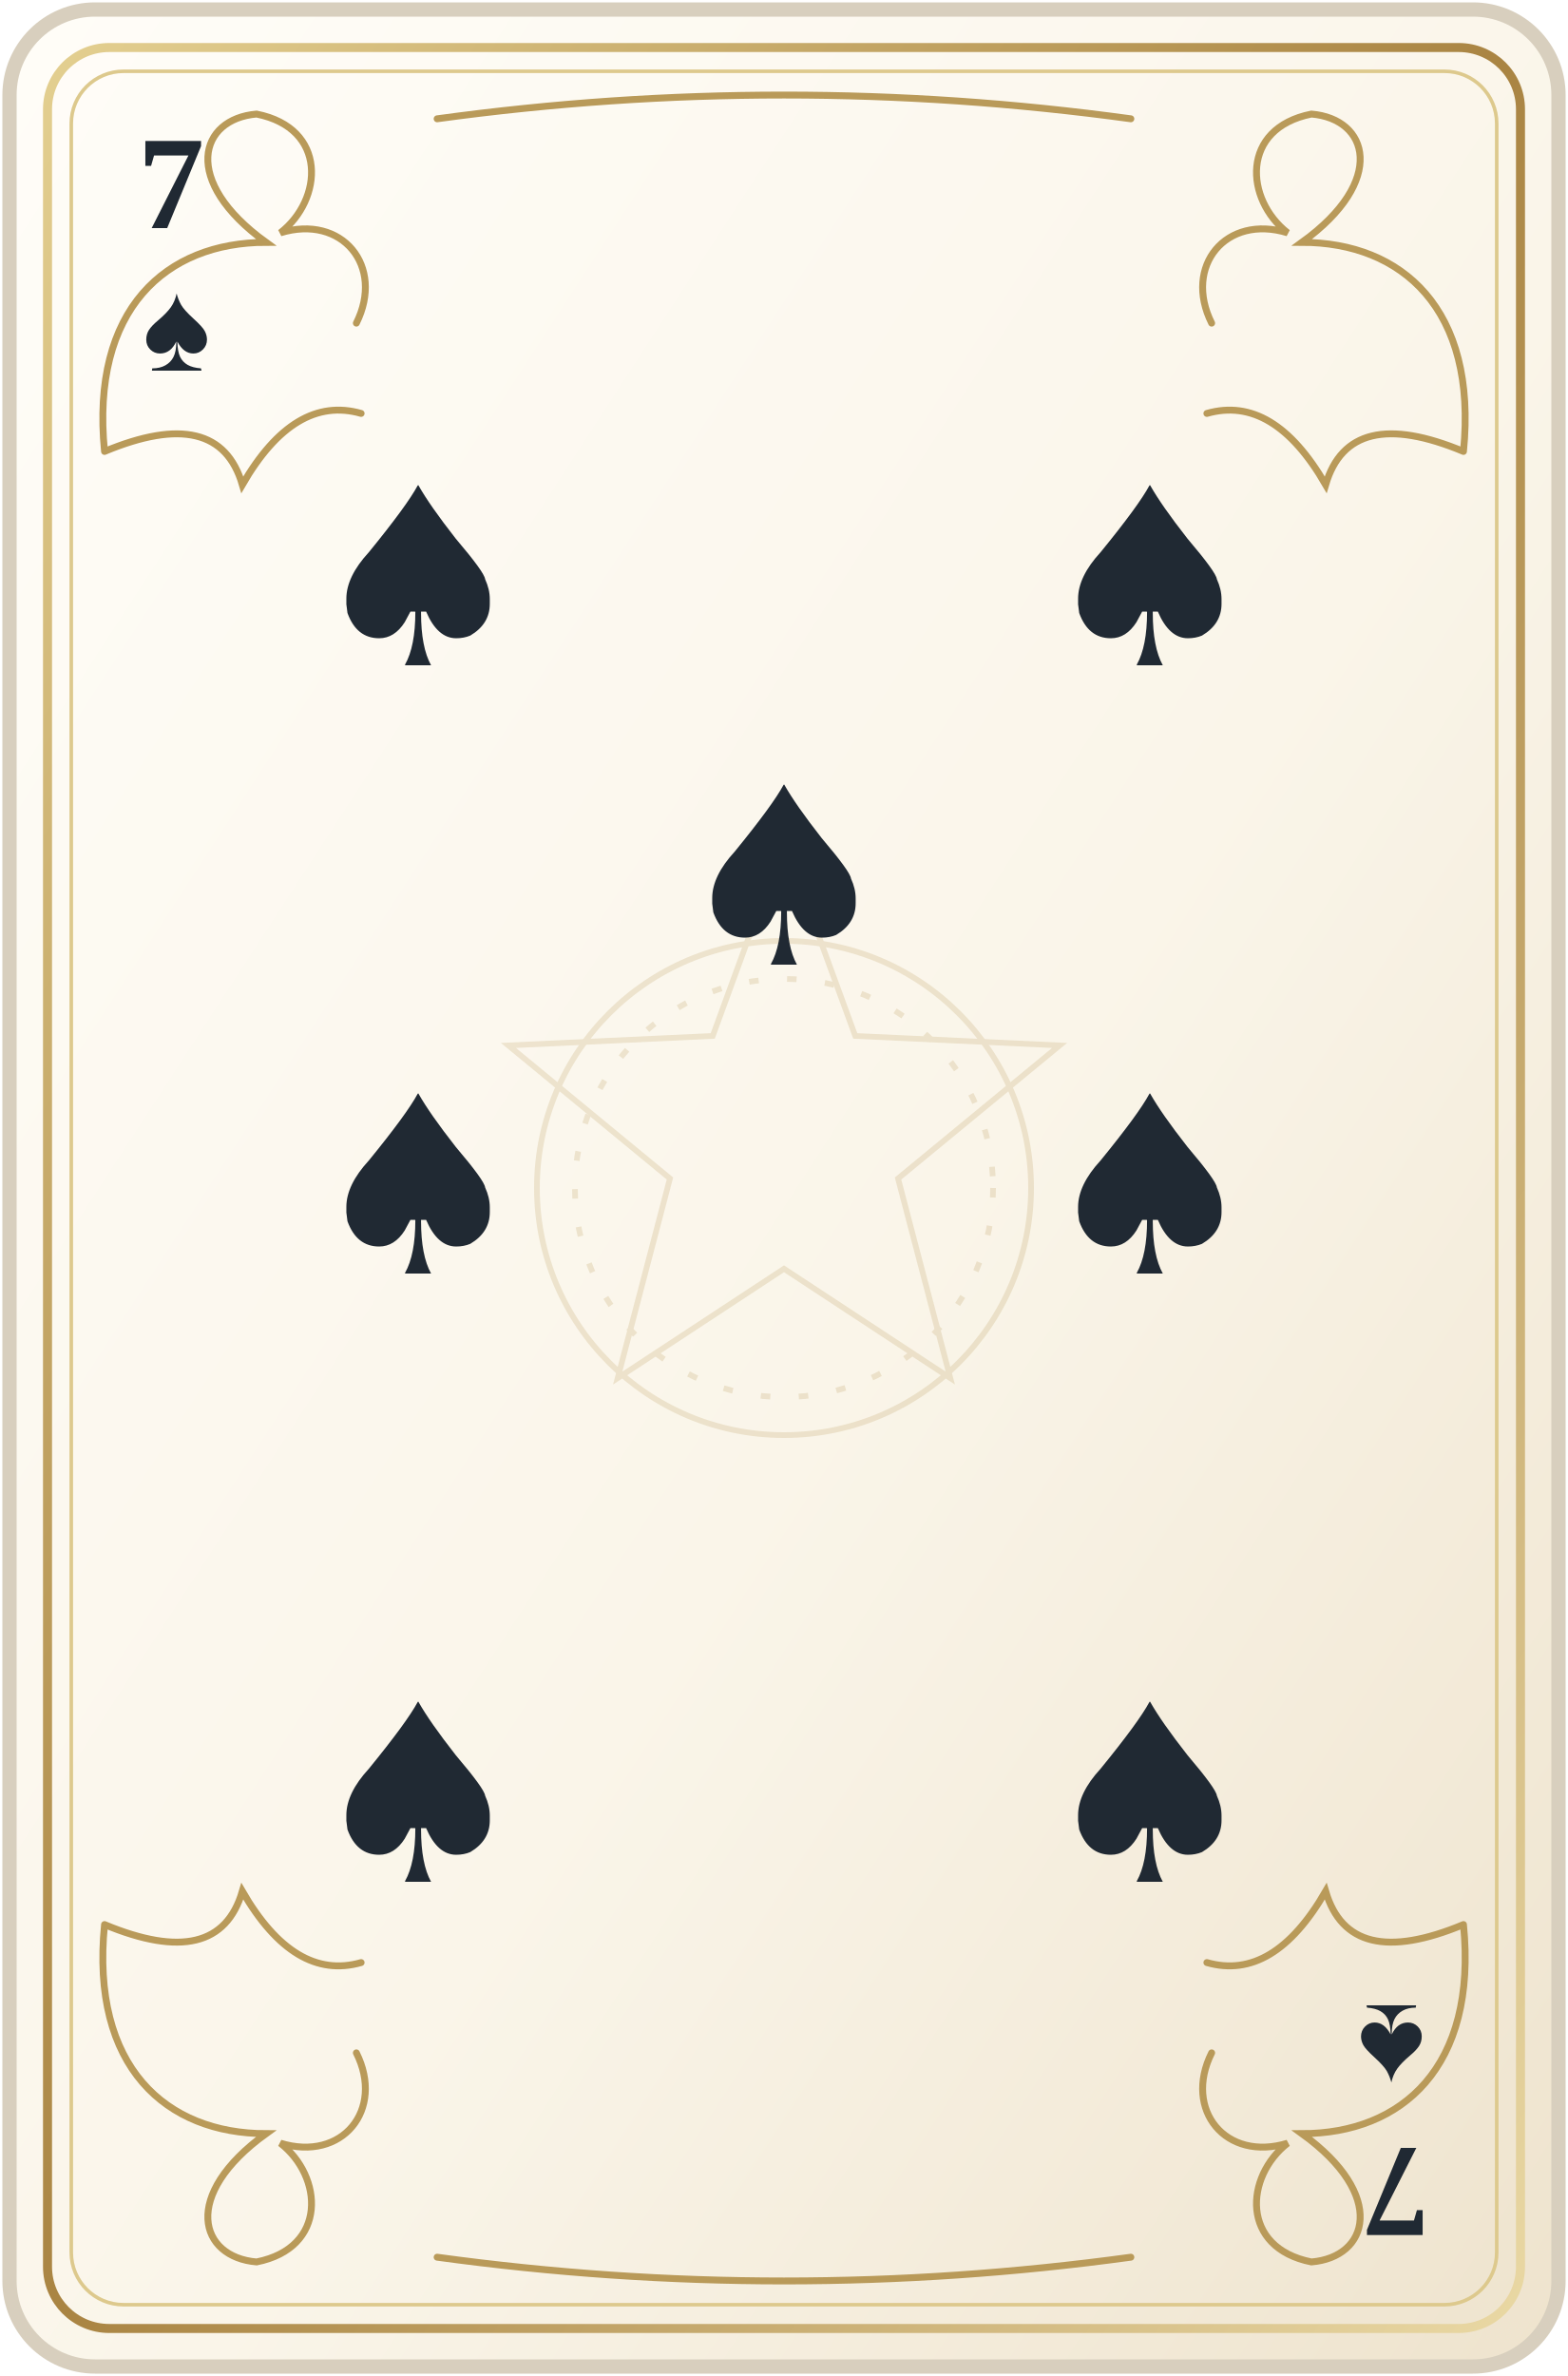
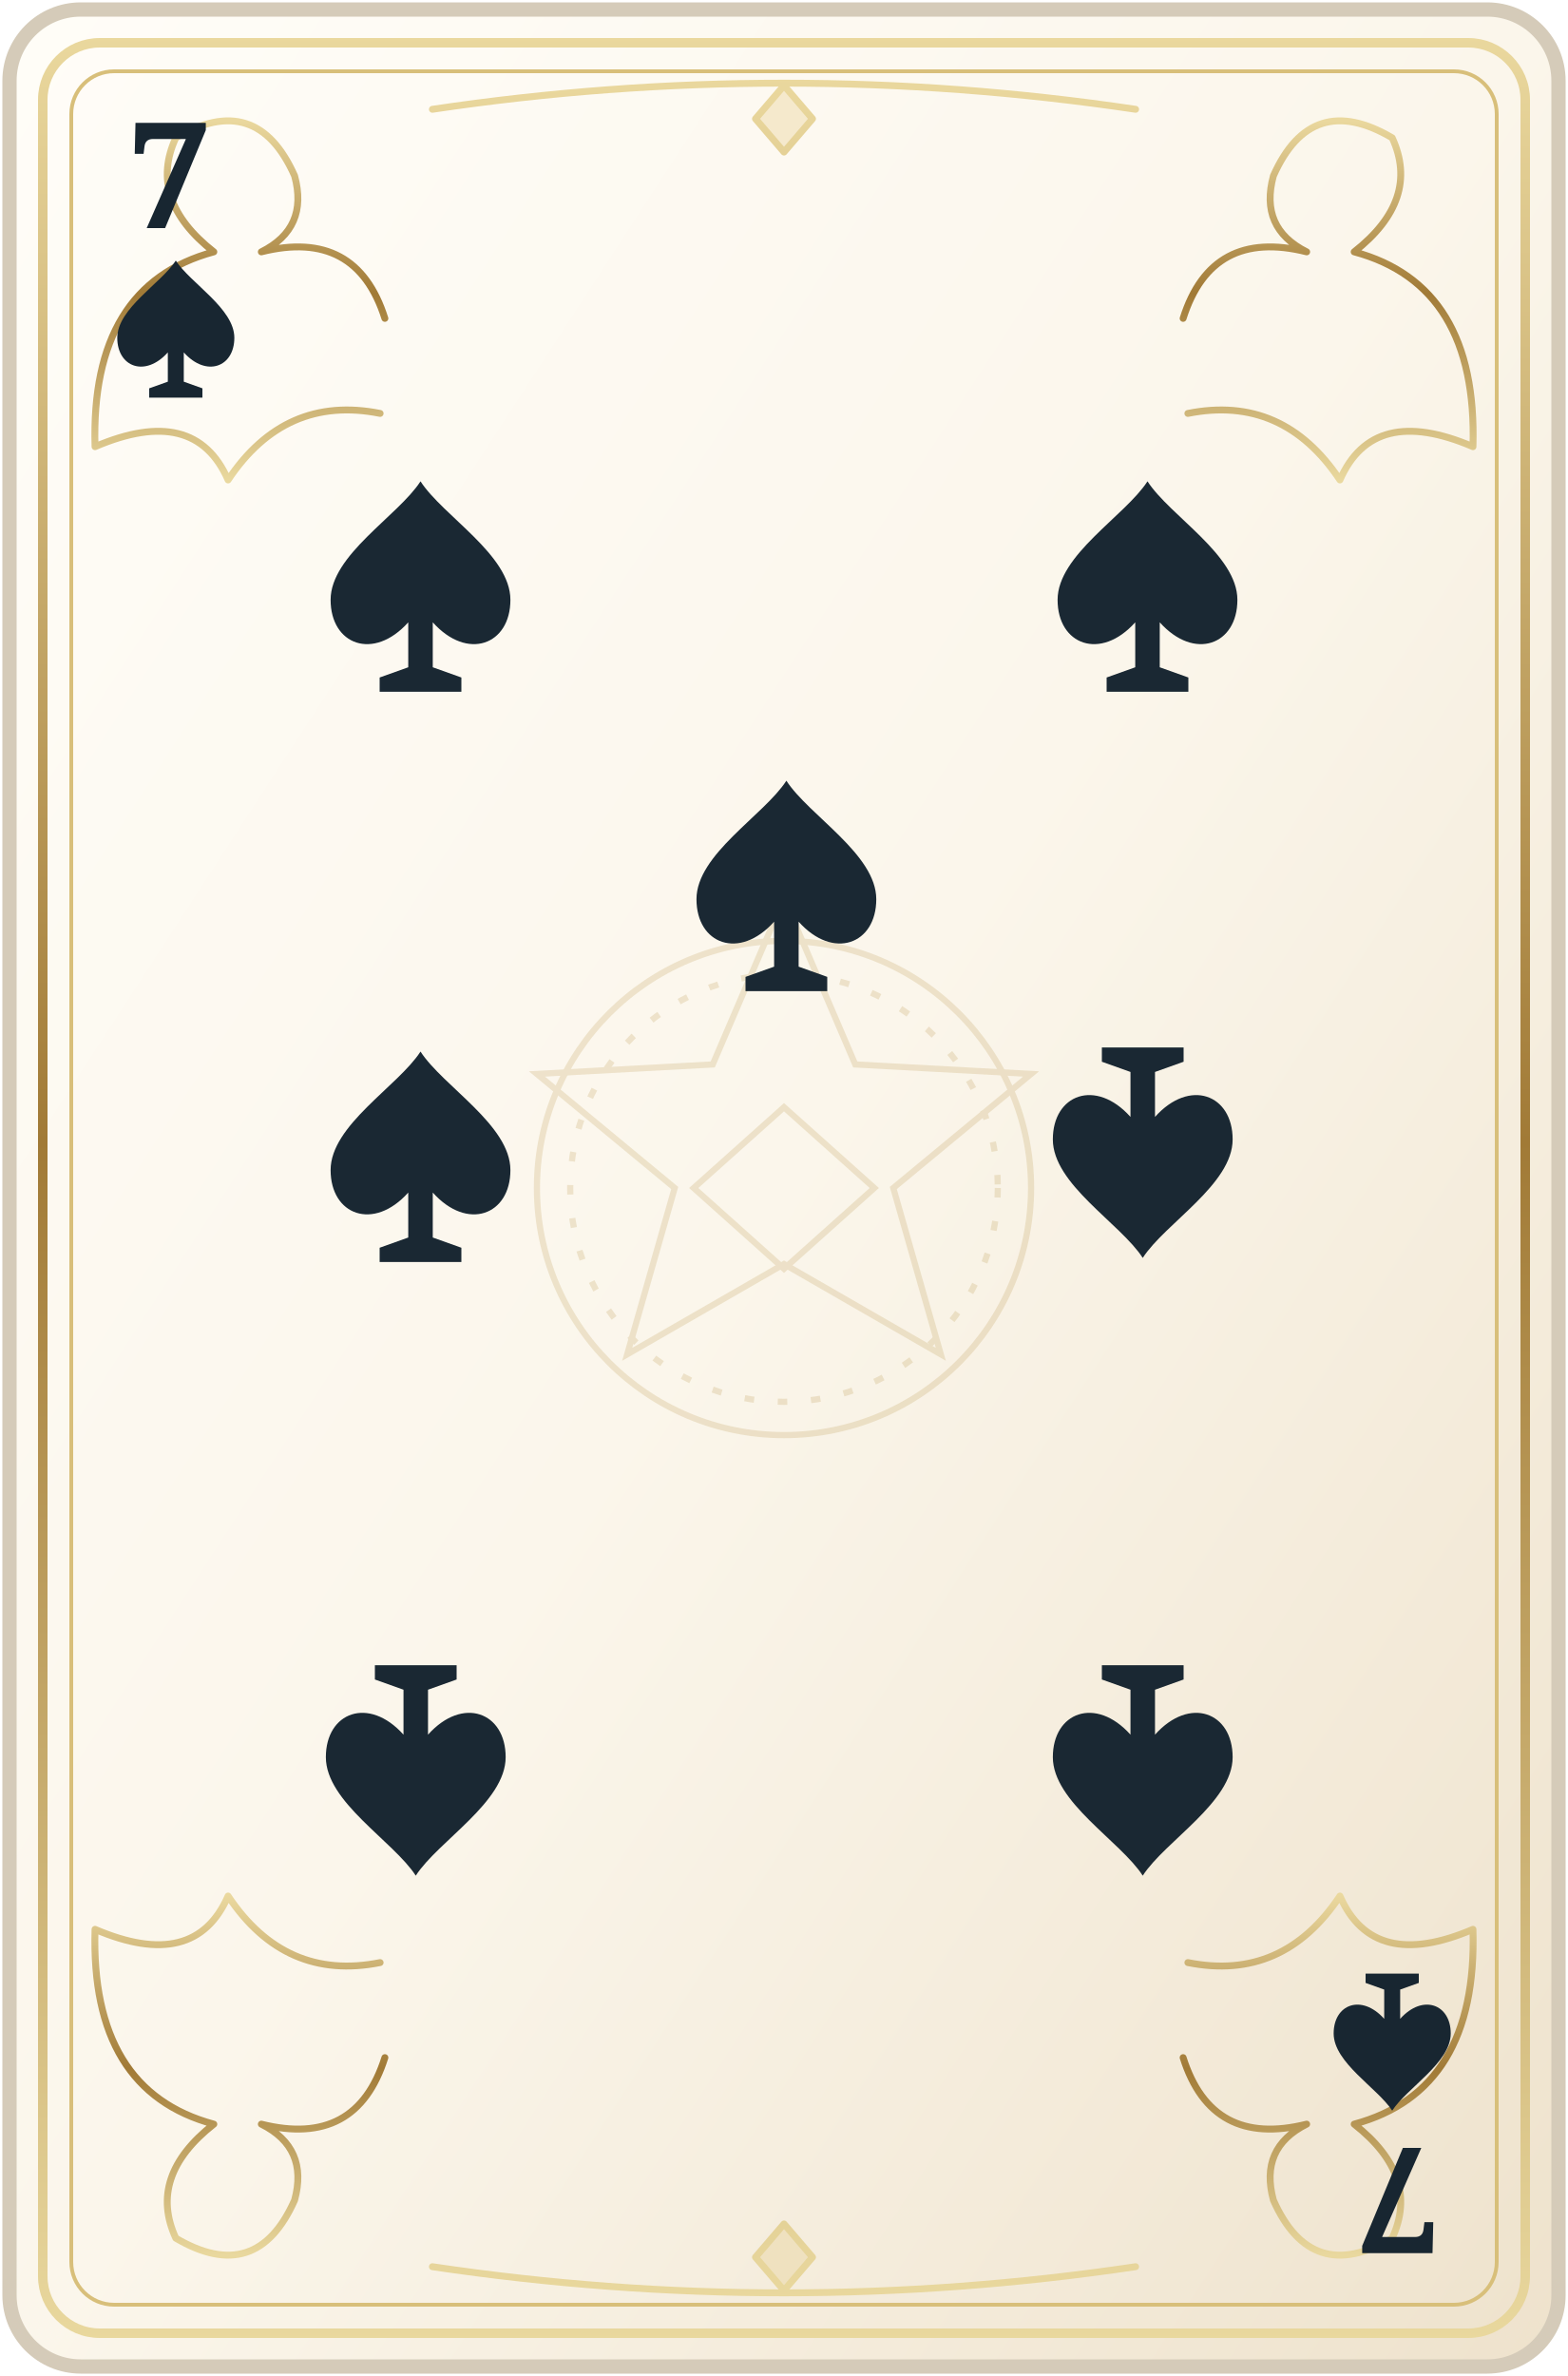
<svg xmlns="http://www.w3.org/2000/svg" width="330" height="500" viewBox="0 0 330 500">
  <defs>
    <linearGradient id="paper" x1="0" y1="0" x2="1" y2="1">
      <stop stop-color="#fffdf8" />
-       <stop offset=".56" stop-color="#faf5e9" />
-       <stop offset="1" stop-color="#eee3cd" />
+       <stop offset=".50" stop-color="#fbf6eb" />
+       <stop offset="1" stop-color="#eee2cc" />
    </linearGradient>
-     <linearGradient id="gold" x1="0" y1="0" x2="1" y2="1">
-       <stop stop-color="#e4d091" />
-       <stop offset=".5" stop-color="#a98442" />
-       <stop offset="1" stop-color="#ead9a5" />
+     <linearGradient id="goldLine" x1="0" y1="0" x2="0" y2="1">
+       <stop stop-color="#ead89e" />
+       <stop offset=".48" stop-color="#a17a36" />
+       <stop offset="1" stop-color="#e9d89e" />
+     </linearGradient>
+     <linearGradient id="costume" x1="0" y1="0" x2="1" y2="1">
+       <stop stop-color="#6788a1" />
+       <stop offset=".45" stop-color="#263d55" />
+       <stop offset="1" stop-color="#17232b" />
    </linearGradient>
  </defs>
-   <rect x="2" y="2" width="326" height="496" rx="18" fill="url(#paper)" stroke="#d8cfbe" stroke-width="3" />
-   <rect x="10" y="10" width="310" height="480" rx="13" fill="none" stroke="url(#gold)" stroke-width="1.9" />
-   <rect x="15" y="15" width="300" height="470" rx="11" fill="none" stroke="#ddc98d" stroke-width=".75" />
-   <g fill="none" stroke="#b99a59" stroke-width="1.45" stroke-linecap="round">
-     <path d="M22 95 C19 65 35 51 56 51 C38 38 42 25 54 24 C69 27 68 42 59 49 C72 45 81 56 75 68 M22 95 Q46 85 51 102 Q62 83 76 87" />
-     <path d="M308 95 C311 65 295 51 274 51 C292 38 288 25 276 24 C261 27 262 42 271 49 C258 45 249 56 255 68 M308 95 Q284 85 279 102 Q268 83 254 87" />
-     <path d="M22 405 C19 435 35 449 56 449 C38 462 42 475 54 476 C69 473 68 458 59 451 C72 455 81 444 75 432 M22 405 Q46 415 51 398 Q62 417 76 413" />
-     <path d="M308 405 C311 435 295 449 274 449 C292 462 288 475 276 476 C261 473 262 458 271 451 C258 455 249 444 255 432 M308 405 Q284 415 279 398 Q268 417 254 413" />
-     <path d="M92 25 Q165 15 238 25 M92 475 Q165 485 238 475" />
+   <rect x="2" y="2" width="326" height="496" rx="15" fill="url(#paper)" stroke="#d5cbb9" stroke-width="3" />
+   <rect x="9" y="9" width="312" height="482" rx="12" fill="none" stroke="url(#goldLine)" stroke-width="2" />
+   <rect x="15" y="15" width="300" height="470" rx="9" fill="none" stroke="#d8bf7a" stroke-width=".8" />
+   <g fill="none" stroke="url(#goldLine)" stroke-width="1.45" stroke-linecap="round" stroke-linejoin="round">
+     <path d="M20 94 Q19 60 45 53 Q31 42 37 29 Q54 19 62 37 Q65 48 55 53 Q75 48 81 67 M20 94 Q41 85 48 101 Q60 83 80 87" />
+     <path d="M310 94 Q311 60 285 53 Q299 42 293 29 Q276 19 268 37 Q265 48 275 53 Q255 48 249 67 M310 94 Q289 85 282 101 Q270 83 250 87" />
+     <path d="M20 406 Q19 440 45 447 Q31 458 37 471 Q54 481 62 463 Q65 452 55 447 Q75 452 81 433 M20 406 Q41 415 48 399 Q60 417 80 413" />
+     <path d="M310 406 Q311 440 285 447 Q299 458 293 471 Q276 481 268 463 Q265 452 275 447 Q255 452 249 433 M310 406 Q289 415 282 399 Q270 417 250 413" />
+     <path d="M91 23 Q165 12 239 23 M91 477 Q165 488 239 477" />
+     <path d="M165 18 l6 7 -6 7 -6 -7z M165 468 l6 7 -6 7 -6 -7z" fill="#e4cc87" fill-opacity=".35" />
  </g>
-   <g font-family="Georgia,'Times New Roman',serif" font-weight="700" fill="#202933">
-     <text x="29" y="48" font-size="28">7</text>
-     <text x="30" y="78" font-size="27">♠</text>
-     <g transform="translate(330 500) rotate(180)">
-       <text x="29" y="48" font-size="28">7</text>
-       <text x="30" y="78" font-size="27">♠</text>
+   <g font-family="Georgia,serif" font-weight="700" fill="#182631">
+     <text x="27" y="48" font-size="31">7</text>
+     <g transform="translate(23 54) scale(.28)" fill="#182631">
+       <path d="M50 3 C39 20 6 39 6 61 C6 83 27 91 44 72 L44 94 L30 99 L30 106 L70 106 L70 99 L56 94 L56 72 C73 91 94 83 94 61 C94 39 61 20 50 3 Z" />
    </g>
  </g>
-   <g fill="none" stroke="#b99a59" stroke-width="1.2" opacity=".22">
+   <g transform="translate(330 500) rotate(180)" font-family="Georgia,serif" font-weight="700" fill="#182631">
+     <text x="27" y="48" font-size="31">7</text>
+     <g transform="translate(23 55) scale(.28)" fill="#182631">
+       <path d="M50 3 C39 20 6 39 6 61 C6 83 27 91 44 72 L44 94 L30 99 L30 106 L70 106 L70 99 L56 94 L56 72 C73 91 94 83 94 61 C94 39 61 20 50 3 Z" />
+     </g>
+   </g>
+   <g fill="none" stroke="#b9974c" stroke-width="1.3" opacity=".22">
    <circle cx="165" cy="250" r="52" />
-     <circle cx="165" cy="250" r="44" stroke-dasharray="2 6" />
-     <path d="M165 177 L180 218 L223 220 L189 248 L200 290 L165 267 L130 290 L141 248 L107 220 L150 218 Z" />
+     <circle cx="165" cy="250" r="45" stroke-dasharray="2 5" />
+     <path d="M165 189 L180 224 L217 226 L188 250 L198 285 L165 266 L132 285 L142 250 L113 226 L150 224 Z" />
+     <path d="M146 250 l19 -17 19 17 -19 17z" />
  </g>
-   <text x="88" y="122" text-anchor="middle" dominant-baseline="central" font-family="Georgia,serif" font-size="52" fill="#202933">♠</text>
-   <text x="242" y="122" text-anchor="middle" dominant-baseline="central" font-family="Georgia,serif" font-size="52" fill="#202933">♠</text>
-   <text x="88" y="250" text-anchor="middle" dominant-baseline="central" font-family="Georgia,serif" font-size="52" fill="#202933">♠</text>
-   <text x="242" y="250" text-anchor="middle" dominant-baseline="central" font-family="Georgia,serif" font-size="52" fill="#202933">♠</text>
-   <text x="88" y="378" text-anchor="middle" dominant-baseline="central" font-family="Georgia,serif" font-size="52" fill="#202933">♠</text>
-   <text x="242" y="378" text-anchor="middle" dominant-baseline="central" font-family="Georgia,serif" font-size="52" fill="#202933">♠</text>
-   <text x="165" y="185" text-anchor="middle" dominant-baseline="central" font-family="Georgia,serif" font-size="52" fill="#202933">♠</text>
+   <g transform="translate(67 100) rotate(0 21 23) scale(0.43)" opacity="0.99" fill="#182631">
+     <path d="M50 3 C39 20 6 39 6 61 C6 83 27 91 44 72 L44 94 L30 99 L30 106 L70 106 L70 99 L56 94 L56 72 C73 91 94 83 94 61 C94 39 61 20 50 3 Z" />
+   </g>
+   <g transform="translate(220 100) rotate(0 21 23) scale(0.43)" opacity="0.99" fill="#182631">
+     <path d="M50 3 C39 20 6 39 6 61 C6 83 27 91 44 72 L44 94 L30 99 L30 106 L70 106 L70 99 L56 94 L56 72 C73 91 94 83 94 61 C94 39 61 20 50 3 Z" />
+   </g>
+   <g transform="translate(67 220) rotate(0 21 23) scale(0.43)" opacity="0.99" fill="#182631">
+     <path d="M50 3 C39 20 6 39 6 61 C6 83 27 91 44 72 L44 94 L30 99 L30 106 L70 106 L70 99 L56 94 L56 72 C73 91 94 83 94 61 C94 39 61 20 50 3 Z" />
+   </g>
+   <g transform="translate(220 220) rotate(180 21 23) scale(0.43)" opacity="0.99" fill="#182631">
+     <path d="M50 3 C39 20 6 39 6 61 C6 83 27 91 44 72 L44 94 L30 99 L30 106 L70 106 L70 99 L56 94 L56 72 C73 91 94 83 94 61 C94 39 61 20 50 3 Z" />
+   </g>
+   <g transform="translate(67 350) rotate(180 21 23) scale(0.43)" opacity="0.99" fill="#182631">
+     <path d="M50 3 C39 20 6 39 6 61 C6 83 27 91 44 72 L44 94 L30 99 L30 106 L70 106 L70 99 L56 94 L56 72 C73 91 94 83 94 61 C94 39 61 20 50 3 Z" />
+   </g>
+   <g transform="translate(220 350) rotate(180 21 23) scale(0.43)" opacity="0.99" fill="#182631">
+     <path d="M50 3 C39 20 6 39 6 61 C6 83 27 91 44 72 L44 94 L30 99 L30 106 L70 106 L70 99 L56 94 L56 72 C73 91 94 83 94 61 C94 39 61 20 50 3 Z" />
+   </g>
+   <g transform="translate(144 163) rotate(0 21 23) scale(0.43)" opacity="0.99" fill="#182631">
+     <path d="M50 3 C39 20 6 39 6 61 C6 83 27 91 44 72 L44 94 L30 99 L30 106 L70 106 L70 99 L56 94 L56 72 C73 91 94 83 94 61 C94 39 61 20 50 3 Z" />
+   </g>
</svg>
